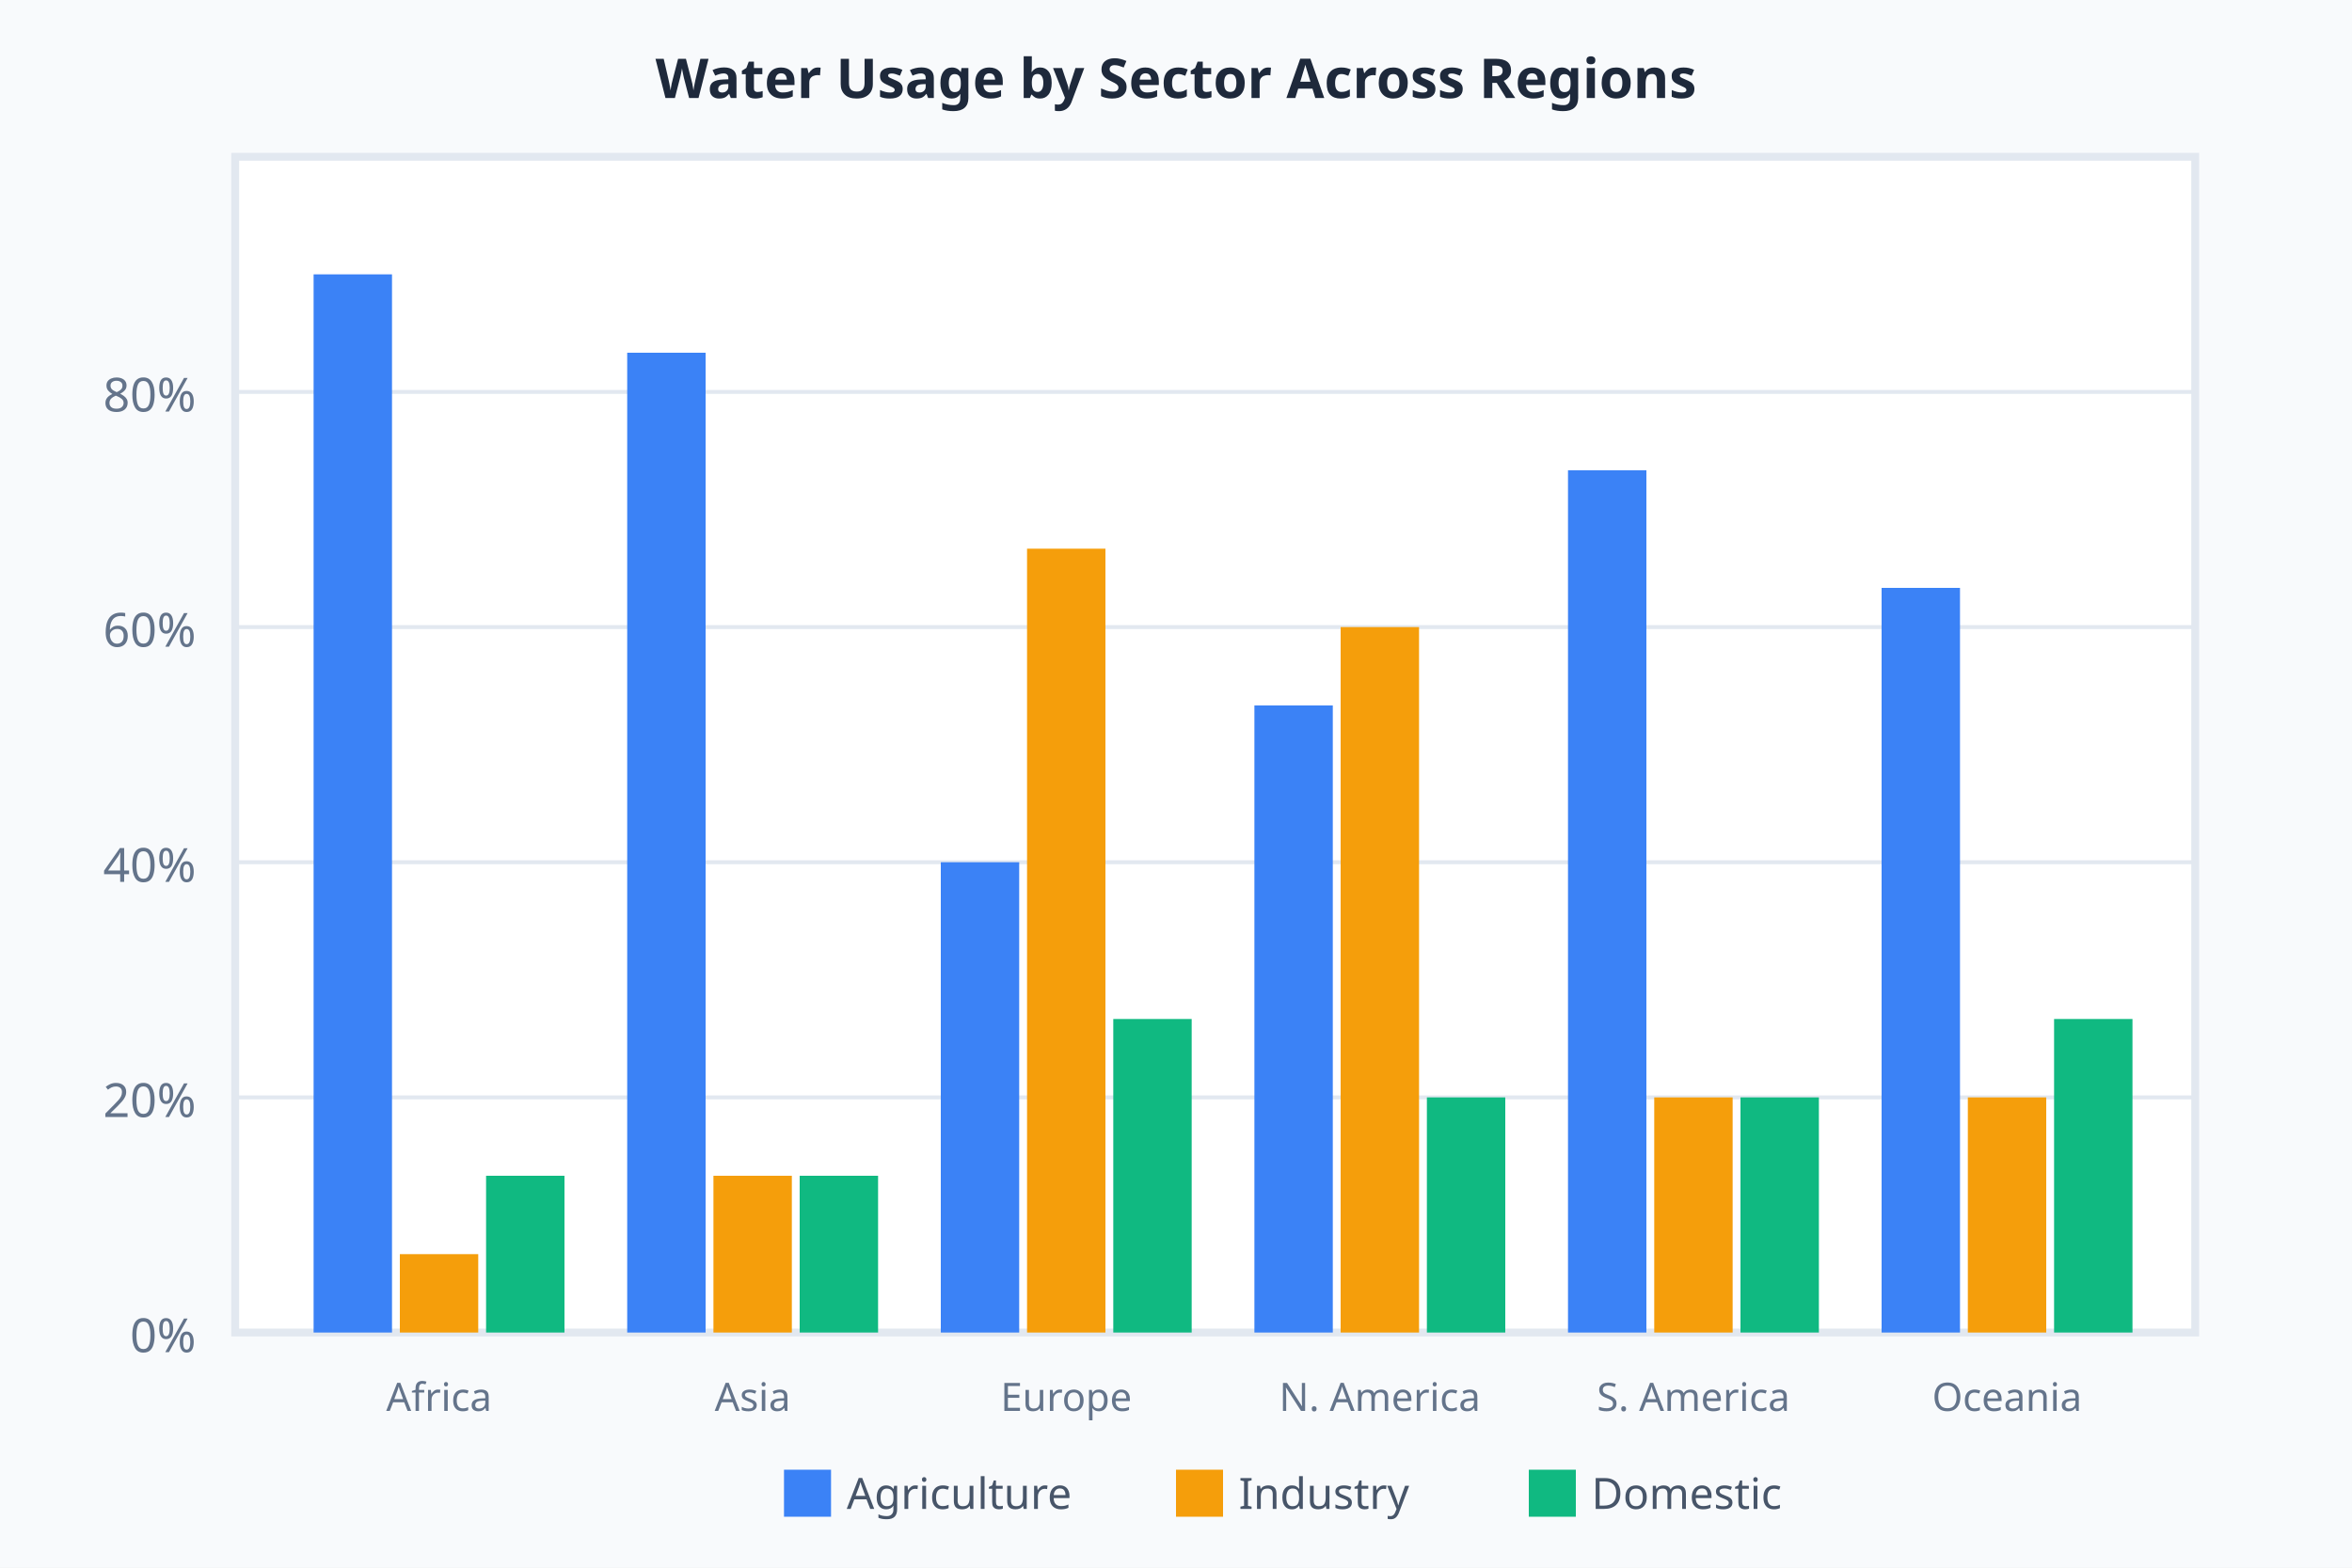
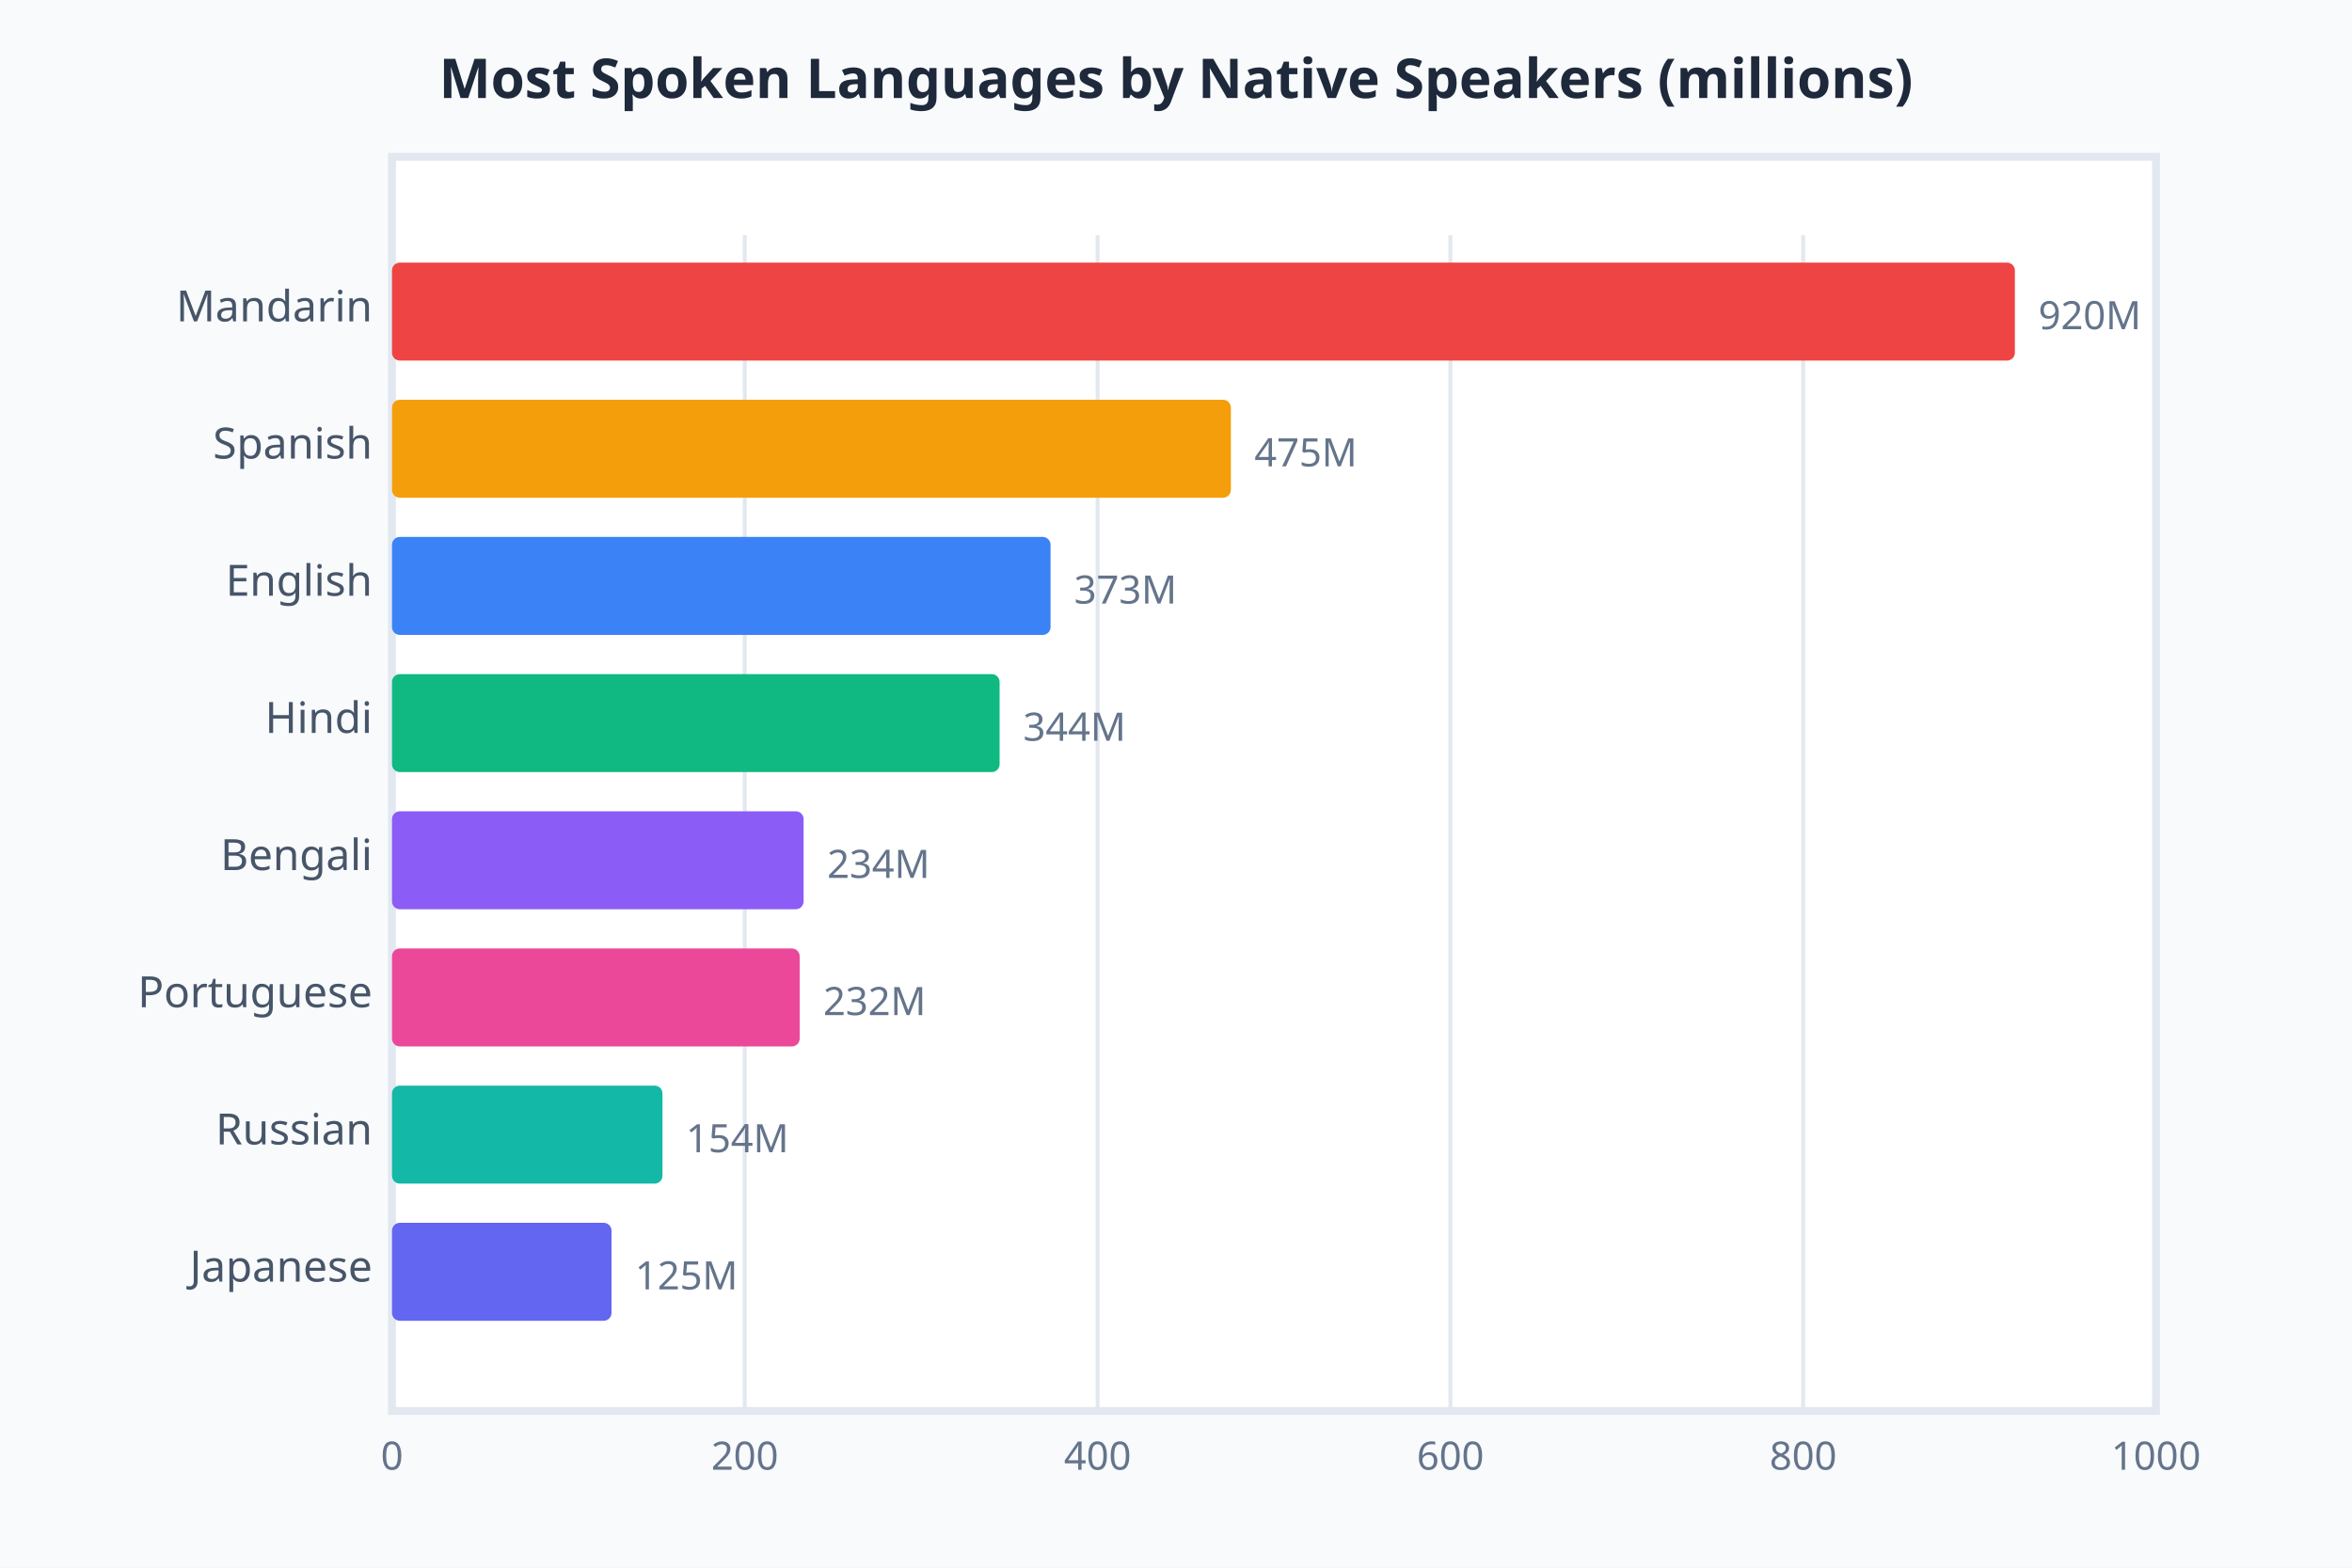
<svg xmlns="http://www.w3.org/2000/svg" width="600" height="400" viewBox="0 0 600 400">
  <rect width="600" height="400" fill="#f8fafc" />
-   <rect x="60" y="40" width="500" height="300" fill="white" stroke="#e2e8f0" stroke-width="2" />
+   <rect x="100" y="40" width="450" height="320" fill="white" stroke="#e2e8f0" stroke-width="2" />
+   <text x="300" y="25" text-anchor="middle" fill="#1e293b" font-size="14" font-weight="600" font-family="system-ui">
+     Most Spoken Languages by Native Speakers (millions)
+   </text>
  <g stroke="#e2e8f0" stroke-width="1">
-     <line x1="60" y1="100" x2="560" y2="100" />
-     <line x1="60" y1="160" x2="560" y2="160" />
-     <line x1="60" y1="220" x2="560" y2="220" />
-     <line x1="60" y1="280" x2="560" y2="280" />
+     <line x1="100" y1="60" x2="100" y2="360" />
+     <line x1="190" y1="60" x2="190" y2="360" />
+     <line x1="280" y1="60" x2="280" y2="360" />
+     <line x1="370" y1="60" x2="370" y2="360" />
+     <line x1="460" y1="60" x2="460" y2="360" />
+     <line x1="550" y1="60" x2="550" y2="360" />
  </g>
-   <g fill="#64748b" font-size="12" font-family="system-ui">
-     <text x="50" y="105" text-anchor="end">80%</text>
-     <text x="50" y="165" text-anchor="end">60%</text>
-     <text x="50" y="225" text-anchor="end">40%</text>
-     <text x="50" y="285" text-anchor="end">20%</text>
-     <text x="50" y="345" text-anchor="end">0%</text>
+   <g fill="#64748b" font-size="10" font-family="system-ui" text-anchor="middle">
+     <text x="100" y="375">0</text>
+     <text x="190" y="375">200</text>
+     <text x="280" y="375">400</text>
+     <text x="370" y="375">600</text>
+     <text x="460" y="375">800</text>
+     <text x="550" y="375">1000</text>
  </g>
-   <rect x="80" y="70" width="20" height="270" fill="#3b82f6" />
-   <rect x="102" y="320" width="20" height="20" fill="#f59e0b" />
-   <rect x="124" y="300" width="20" height="40" fill="#10b981" />
-   <rect x="160" y="90" width="20" height="250" fill="#3b82f6" />
-   <rect x="182" y="300" width="20" height="40" fill="#f59e0b" />
-   <rect x="204" y="300" width="20" height="40" fill="#10b981" />
-   <rect x="240" y="220" width="20" height="120" fill="#3b82f6" />
-   <rect x="262" y="140" width="20" height="200" fill="#f59e0b" />
-   <rect x="284" y="260" width="20" height="80" fill="#10b981" />
-   <rect x="320" y="180" width="20" height="160" fill="#3b82f6" />
-   <rect x="342" y="160" width="20" height="180" fill="#f59e0b" />
-   <rect x="364" y="280" width="20" height="60" fill="#10b981" />
-   <rect x="400" y="120" width="20" height="220" fill="#3b82f6" />
-   <rect x="422" y="280" width="20" height="60" fill="#f59e0b" />
-   <rect x="444" y="280" width="20" height="60" fill="#10b981" />
-   <rect x="480" y="150" width="20" height="190" fill="#3b82f6" />
-   <rect x="502" y="280" width="20" height="60" fill="#f59e0b" />
-   <rect x="524" y="260" width="20" height="80" fill="#10b981" />
-   <g fill="#64748b" font-size="10" font-family="system-ui" text-anchor="middle">
-     <text x="112" y="360">Africa</text>
-     <text x="192" y="360">Asia</text>
-     <text x="272" y="360">Europe</text>
-     <text x="352" y="360">N. America</text>
-     <text x="432" y="360">S. America</text>
-     <text x="512" y="360">Oceania</text>
+   <g fill="#475569" font-size="11" font-family="system-ui" text-anchor="end">
+     <text x="95" y="82">Mandarin</text>
+     <text x="95" y="117">Spanish</text>
+     <text x="95" y="152">English</text>
+     <text x="95" y="187">Hindi</text>
+     <text x="95" y="222">Bengali</text>
+     <text x="95" y="257">Portuguese</text>
+     <text x="95" y="292">Russian</text>
+     <text x="95" y="327">Japanese</text>
  </g>
-   <g font-size="11" font-family="system-ui">
-     <rect x="200" y="375" width="12" height="12" fill="#3b82f6" />
-     <text x="216" y="385" fill="#475569">Agriculture</text>
-     <rect x="300" y="375" width="12" height="12" fill="#f59e0b" />
-     <text x="316" y="385" fill="#475569">Industry</text>
-     <rect x="390" y="375" width="12" height="12" fill="#10b981" />
-     <text x="406" y="385" fill="#475569">Domestic</text>
-   </g>
-   <text x="300" y="25" text-anchor="middle" fill="#1e293b" font-size="14" font-weight="600" font-family="system-ui">
-     Water Usage by Sector Across Regions
-   </text>
+   <rect x="100" y="67" width="414" height="25" fill="#ef4444" rx="2" />
+   <text x="520" y="84" fill="#64748b" font-size="10" font-family="system-ui">920M</text>
+   <rect x="100" y="102" width="214" height="25" fill="#f59e0b" rx="2" />
+   <text x="320" y="119" fill="#64748b" font-size="10" font-family="system-ui">475M</text>
+   <rect x="100" y="137" width="168" height="25" fill="#3b82f6" rx="2" />
+   <text x="274" y="154" fill="#64748b" font-size="10" font-family="system-ui">373M</text>
+   <rect x="100" y="172" width="155" height="25" fill="#10b981" rx="2" />
+   <text x="261" y="189" fill="#64748b" font-size="10" font-family="system-ui">344M</text>
+   <rect x="100" y="207" width="105" height="25" fill="#8b5cf6" rx="2" />
+   <text x="211" y="224" fill="#64748b" font-size="10" font-family="system-ui">234M</text>
+   <rect x="100" y="242" width="104" height="25" fill="#ec4899" rx="2" />
+   <text x="210" y="259" fill="#64748b" font-size="10" font-family="system-ui">232M</text>
+   <rect x="100" y="277" width="69" height="25" fill="#14b8a6" rx="2" />
+   <text x="175" y="294" fill="#64748b" font-size="10" font-family="system-ui">154M</text>
+   <rect x="100" y="312" width="56" height="25" fill="#6366f1" rx="2" />
+   <text x="162" y="329" fill="#64748b" font-size="10" font-family="system-ui">125M</text>
</svg>
